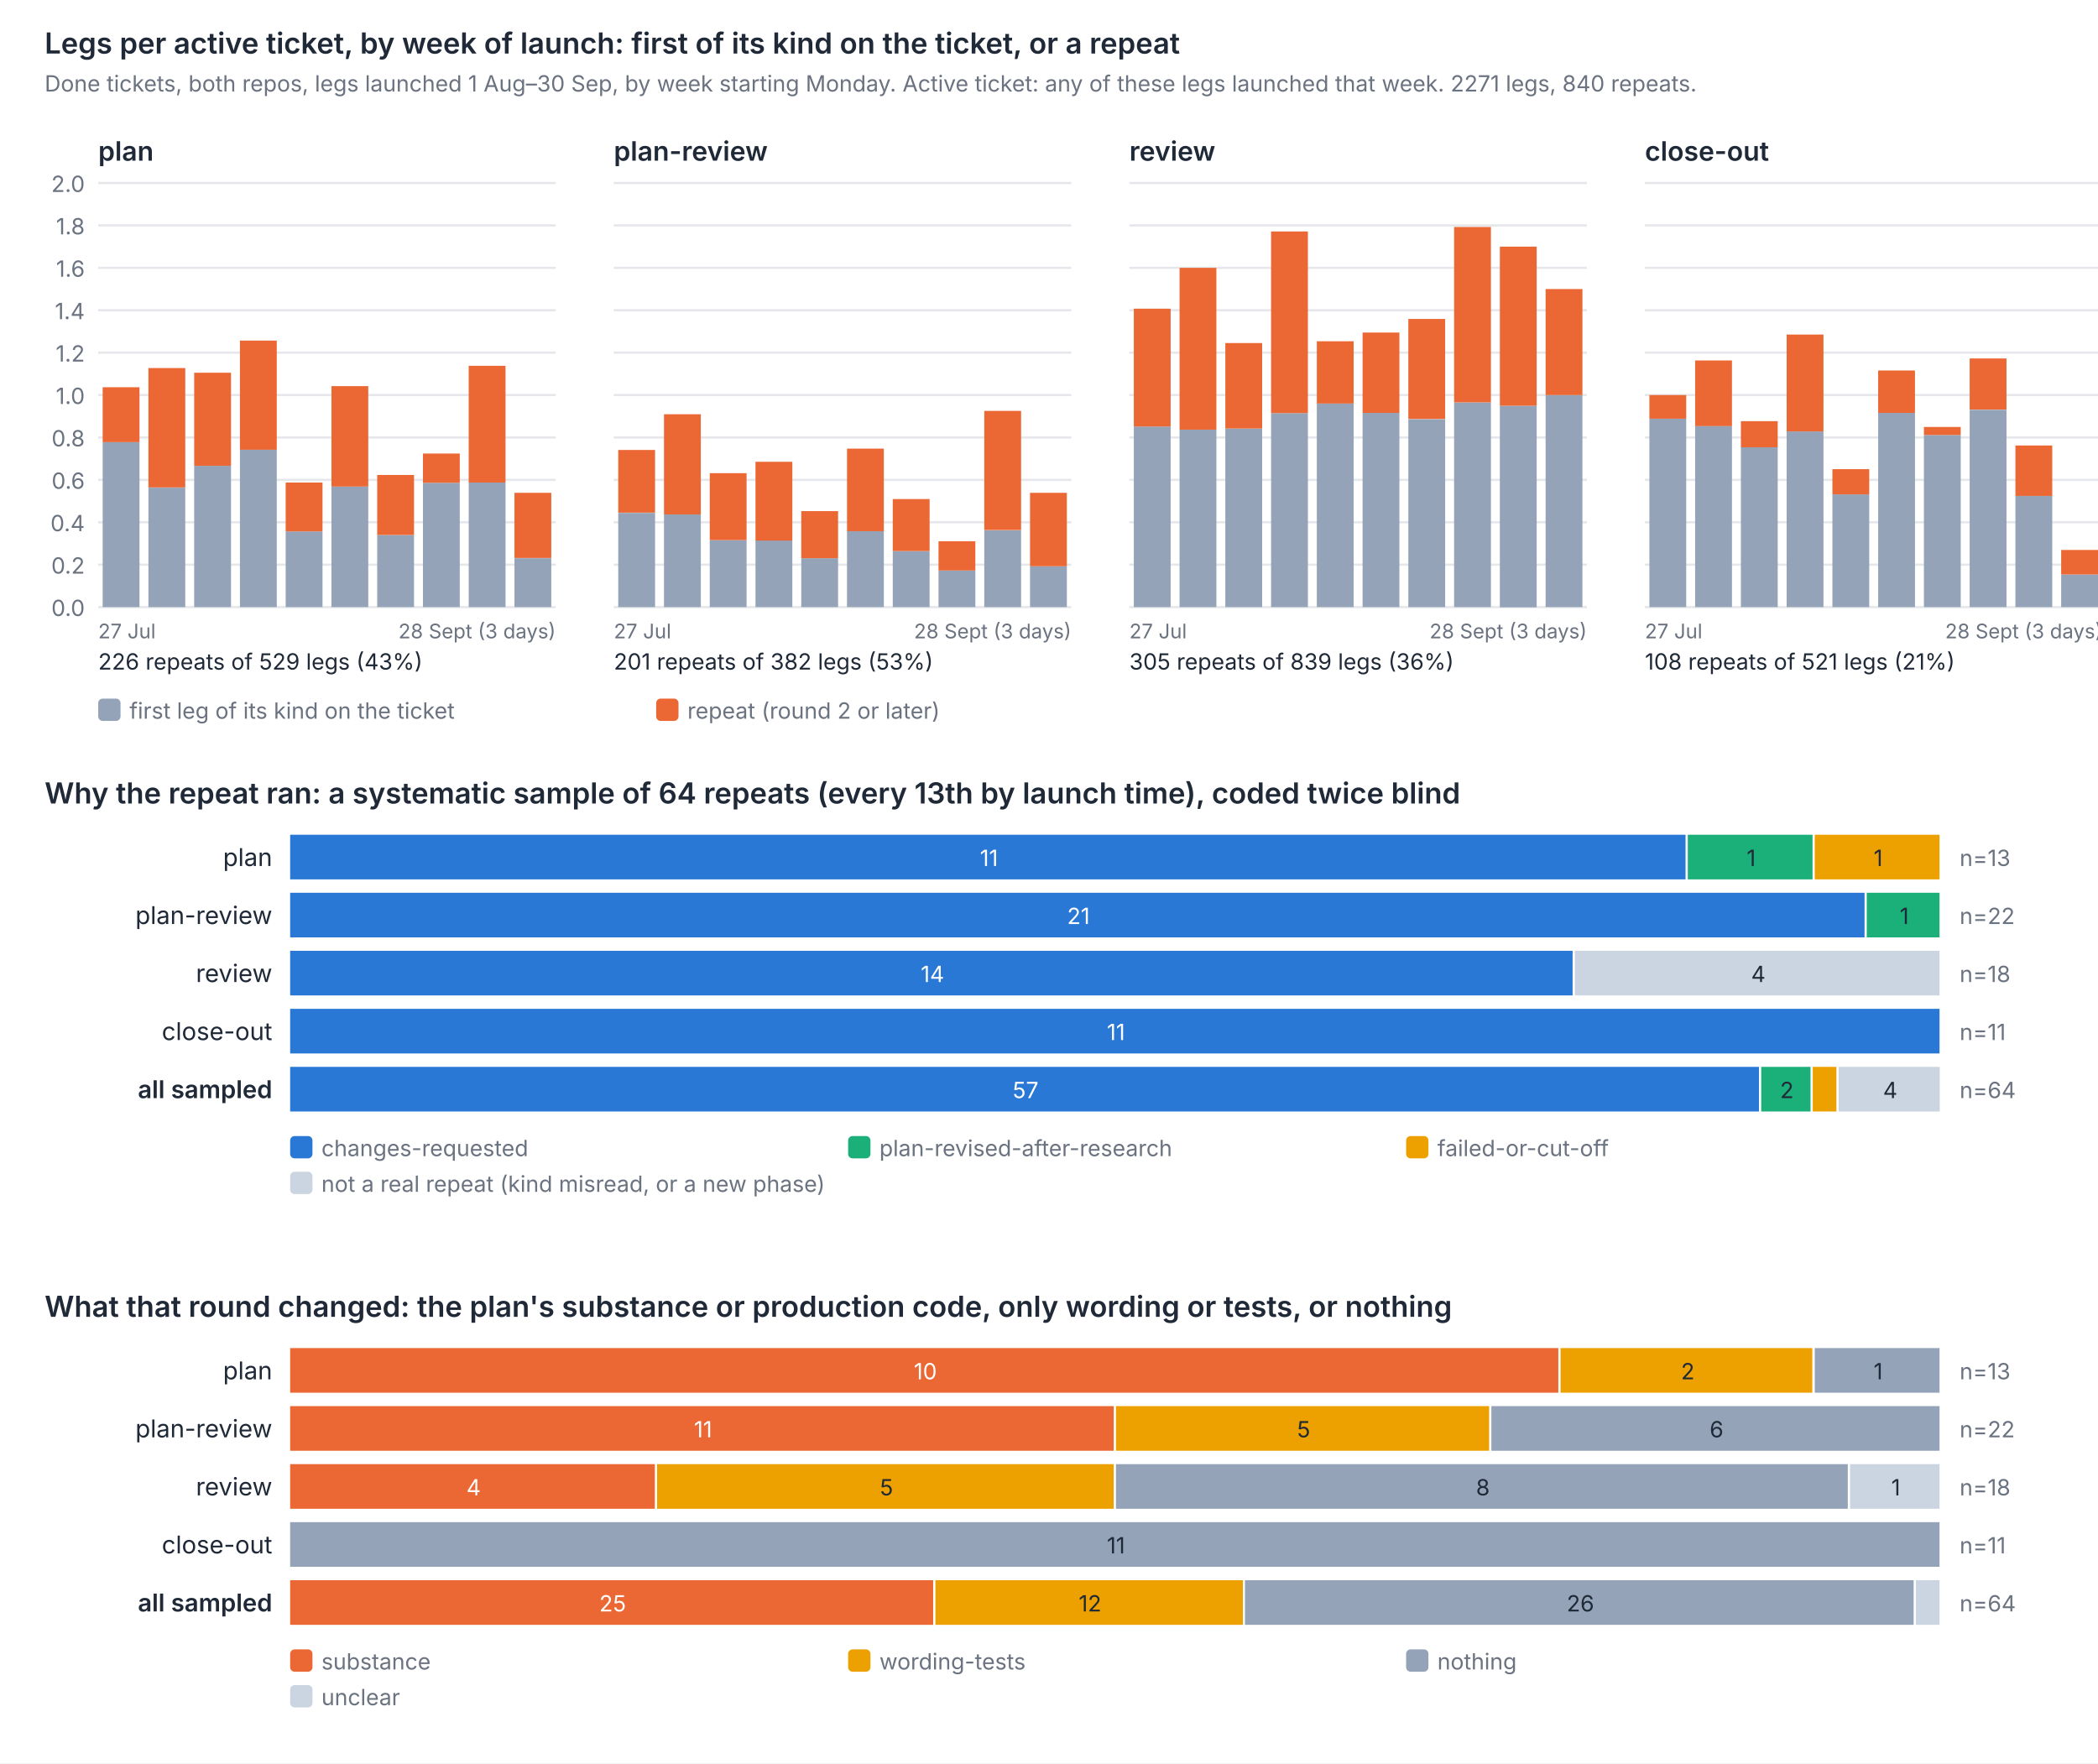
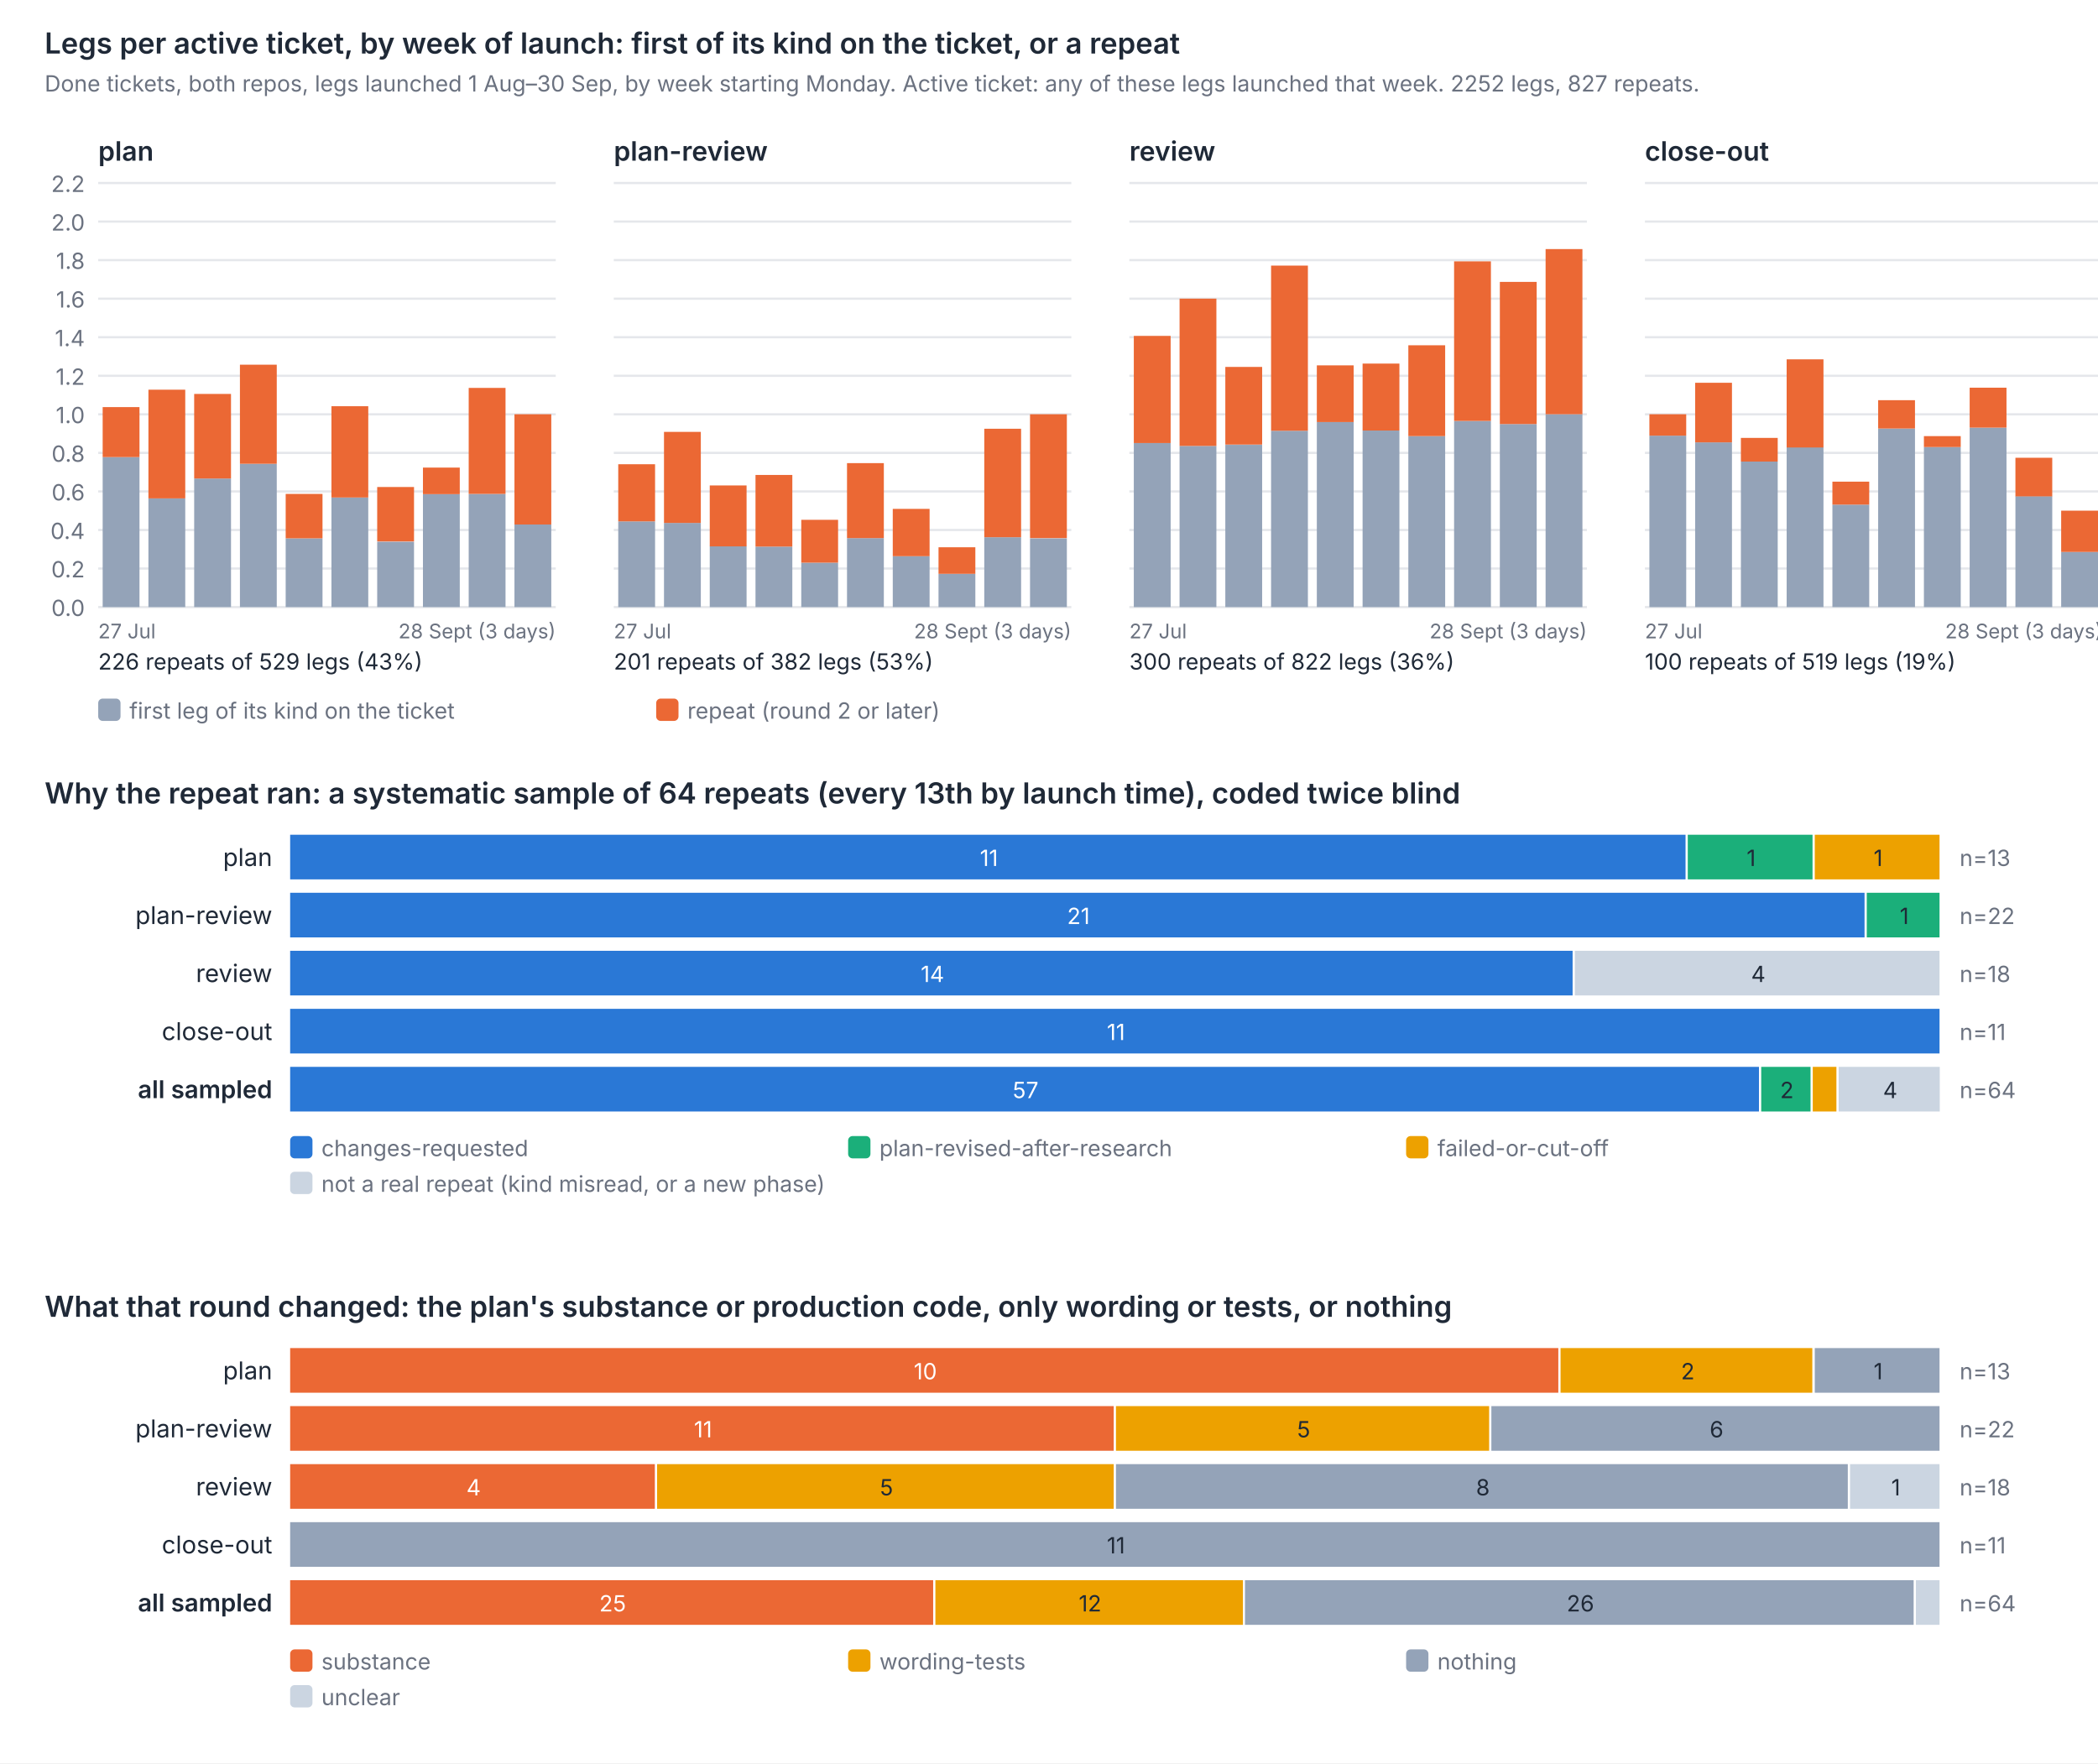
<svg xmlns="http://www.w3.org/2000/svg" viewBox="0 0 940 790" width="940" height="790" font-family="Inter, system-ui, sans-serif" role="img" aria-label="Planning, review and close-out legs per active Done ticket by week, first against repeat, and why the sampled repeats ran">
  <rect width="940" height="790" fill="#ffffff" />
  <text x="20.0" y="24.0" font-size="13" fill="#1f2937" text-anchor="start" font-weight="600">Legs per active ticket, by week of launch: first of its kind on the ticket, or a repeat</text>
-   <text x="20.0" y="41.0" font-size="10" fill="#6b7280" text-anchor="start">Done tickets, both repos, legs launched 1 Aug–30 Sep, by week starting Monday. Active ticket: any of these legs launched that week. 2271 legs, 840 repeats.</text>
+   <text x="20.0" y="41.0" font-size="10" fill="#6b7280" text-anchor="start">Done tickets, both repos, legs launched 1 Aug–30 Sep, by week starting Monday. Active ticket: any of these legs launched that week. 2252 legs, 827 repeats.</text>
  <text x="44.0" y="72.0" font-size="12" fill="#1f2937" text-anchor="start" font-weight="600">plan</text>
  <line x1="44" x2="249" y1="272" y2="272" stroke="#e5e7eb" />
  <text x="38.0" y="276.0" font-size="10" fill="#6b7280" text-anchor="end">0.0</text>
-   <line x1="44" x2="249" y1="253" y2="253" stroke="#e5e7eb" />
-   <text x="38.0" y="257.0" font-size="10" fill="#6b7280" text-anchor="end">0.2</text>
-   <line x1="44" x2="249" y1="234" y2="234" stroke="#e5e7eb" />
-   <text x="38.0" y="238.0" font-size="10" fill="#6b7280" text-anchor="end">0.4</text>
-   <line x1="44" x2="249" y1="215" y2="215" stroke="#e5e7eb" />
-   <text x="38.0" y="219.0" font-size="10" fill="#6b7280" text-anchor="end">0.6</text>
-   <line x1="44" x2="249" y1="196" y2="196" stroke="#e5e7eb" />
-   <text x="38.0" y="200.0" font-size="10" fill="#6b7280" text-anchor="end">0.8</text>
-   <line x1="44" x2="249" y1="177" y2="177" stroke="#e5e7eb" />
-   <text x="38.0" y="181.0" font-size="10" fill="#6b7280" text-anchor="end">1.0</text>
-   <line x1="44" x2="249" y1="158" y2="158" stroke="#e5e7eb" />
-   <text x="38.0" y="162.0" font-size="10" fill="#6b7280" text-anchor="end">1.2</text>
-   <line x1="44" x2="249" y1="139" y2="139" stroke="#e5e7eb" />
-   <text x="38.0" y="143.0" font-size="10" fill="#6b7280" text-anchor="end">1.4</text>
-   <line x1="44" x2="249" y1="120" y2="120" stroke="#e5e7eb" />
-   <text x="38.0" y="124.0" font-size="10" fill="#6b7280" text-anchor="end">1.6</text>
-   <line x1="44" x2="249" y1="101" y2="101" stroke="#e5e7eb" />
-   <text x="38.0" y="105.0" font-size="10" fill="#6b7280" text-anchor="end">1.8</text>
+   <line x1="44" x2="249" y1="254.727" y2="254.727" stroke="#e5e7eb" />
+   <text x="38.0" y="258.7" font-size="10" fill="#6b7280" text-anchor="end">0.2</text>
+   <line x1="44" x2="249" y1="237.455" y2="237.455" stroke="#e5e7eb" />
+   <text x="38.0" y="241.5" font-size="10" fill="#6b7280" text-anchor="end">0.4</text>
+   <line x1="44" x2="249" y1="220.182" y2="220.182" stroke="#e5e7eb" />
+   <text x="38.0" y="224.2" font-size="10" fill="#6b7280" text-anchor="end">0.6</text>
+   <line x1="44" x2="249" y1="202.909" y2="202.909" stroke="#e5e7eb" />
+   <text x="38.0" y="206.9" font-size="10" fill="#6b7280" text-anchor="end">0.8</text>
+   <line x1="44" x2="249" y1="185.636" y2="185.636" stroke="#e5e7eb" />
+   <text x="38.0" y="189.6" font-size="10" fill="#6b7280" text-anchor="end">1.0</text>
+   <line x1="44" x2="249" y1="168.364" y2="168.364" stroke="#e5e7eb" />
+   <text x="38.0" y="172.4" font-size="10" fill="#6b7280" text-anchor="end">1.2</text>
+   <line x1="44" x2="249" y1="151.091" y2="151.091" stroke="#e5e7eb" />
+   <text x="38.0" y="155.1" font-size="10" fill="#6b7280" text-anchor="end">1.4</text>
+   <line x1="44" x2="249" y1="133.818" y2="133.818" stroke="#e5e7eb" />
+   <text x="38.0" y="137.8" font-size="10" fill="#6b7280" text-anchor="end">1.6</text>
+   <line x1="44" x2="249" y1="116.545" y2="116.545" stroke="#e5e7eb" />
+   <text x="38.0" y="120.5" font-size="10" fill="#6b7280" text-anchor="end">1.8</text>
+   <line x1="44" x2="249" y1="99.273" y2="99.273" stroke="#e5e7eb" />
+   <text x="38.0" y="103.3" font-size="10" fill="#6b7280" text-anchor="end">2.0</text>
  <line x1="44" x2="249" y1="82" y2="82" stroke="#e5e7eb" />
-   <text x="38.0" y="86.0" font-size="10" fill="#6b7280" text-anchor="end">2.0</text>
-   <rect x="46.0" y="198.1" width="16.5" height="73.9" fill="#94a3b8" />
-   <rect x="46.0" y="173.5" width="16.5" height="24.6" fill="#eb6834" />
-   <rect x="66.5" y="218.5" width="16.5" height="53.5" fill="#94a3b8" />
-   <rect x="66.5" y="164.9" width="16.5" height="53.5" fill="#eb6834" />
-   <rect x="87.0" y="208.7" width="16.5" height="63.3" fill="#94a3b8" />
-   <rect x="87.0" y="167.0" width="16.5" height="41.7" fill="#eb6834" />
-   <rect x="107.5" y="201.4" width="16.5" height="70.6" fill="#94a3b8" />
-   <rect x="107.5" y="152.6" width="16.5" height="48.9" fill="#eb6834" />
-   <rect x="128.0" y="238.1" width="16.5" height="33.9" fill="#94a3b8" />
-   <rect x="128.0" y="216.2" width="16.5" height="21.9" fill="#eb6834" />
-   <rect x="148.5" y="218.0" width="16.5" height="54.0" fill="#94a3b8" />
-   <rect x="148.5" y="173.0" width="16.5" height="45.0" fill="#eb6834" />
-   <rect x="169.0" y="239.7" width="16.5" height="32.3" fill="#94a3b8" />
-   <rect x="169.0" y="212.8" width="16.5" height="26.9" fill="#eb6834" />
-   <rect x="189.5" y="216.3" width="16.5" height="55.7" fill="#94a3b8" />
-   <rect x="189.5" y="203.2" width="16.5" height="13.1" fill="#eb6834" />
-   <rect x="210.0" y="216.2" width="16.5" height="55.8" fill="#94a3b8" />
-   <rect x="210.0" y="163.9" width="16.5" height="52.3" fill="#eb6834" />
-   <rect x="230.5" y="250.1" width="16.5" height="21.9" fill="#94a3b8" />
-   <rect x="230.5" y="220.8" width="16.5" height="29.2" fill="#eb6834" />
+   <text x="38.0" y="86.0" font-size="10" fill="#6b7280" text-anchor="end">2.2</text>
+   <rect x="46.0" y="204.8" width="16.5" height="67.2" fill="#94a3b8" />
+   <rect x="46.0" y="182.4" width="16.5" height="22.4" fill="#eb6834" />
+   <rect x="66.5" y="223.3" width="16.5" height="48.7" fill="#94a3b8" />
+   <rect x="66.5" y="174.6" width="16.5" height="48.7" fill="#eb6834" />
+   <rect x="87.0" y="214.4" width="16.5" height="57.6" fill="#94a3b8" />
+   <rect x="87.0" y="176.5" width="16.5" height="37.9" fill="#eb6834" />
+   <rect x="107.5" y="207.8" width="16.5" height="64.2" fill="#94a3b8" />
+   <rect x="107.5" y="163.4" width="16.5" height="44.4" fill="#eb6834" />
+   <rect x="128.0" y="241.2" width="16.5" height="30.8" fill="#94a3b8" />
+   <rect x="128.0" y="221.3" width="16.5" height="19.9" fill="#eb6834" />
+   <rect x="148.5" y="222.9" width="16.5" height="49.1" fill="#94a3b8" />
+   <rect x="148.5" y="182.0" width="16.5" height="40.9" fill="#eb6834" />
+   <rect x="169.0" y="242.7" width="16.5" height="29.3" fill="#94a3b8" />
+   <rect x="169.0" y="218.2" width="16.5" height="24.4" fill="#eb6834" />
+   <rect x="189.5" y="221.4" width="16.5" height="50.6" fill="#94a3b8" />
+   <rect x="189.5" y="209.5" width="16.5" height="11.9" fill="#eb6834" />
+   <rect x="210.0" y="221.3" width="16.5" height="50.7" fill="#94a3b8" />
+   <rect x="210.0" y="173.8" width="16.5" height="47.5" fill="#eb6834" />
+   <rect x="230.5" y="235.0" width="16.5" height="37.0" fill="#94a3b8" />
+   <rect x="230.5" y="185.6" width="16.5" height="49.4" fill="#eb6834" />
  <text x="44.0" y="286.0" font-size="9" fill="#6b7280" text-anchor="start">27 Jul</text>
  <text x="249.0" y="286.0" font-size="9" fill="#6b7280" text-anchor="end">28 Sept (3 days)</text>
  <text x="44.0" y="300.0" font-size="10" fill="#1f2937" text-anchor="start">226 repeats of 529 legs (43%)</text>
  <text x="275.0" y="72.0" font-size="12" fill="#1f2937" text-anchor="start" font-weight="600">plan-review</text>
  <line x1="275" x2="480" y1="272" y2="272" stroke="#e5e7eb" />
-   <line x1="275" x2="480" y1="253" y2="253" stroke="#e5e7eb" />
-   <line x1="275" x2="480" y1="234" y2="234" stroke="#e5e7eb" />
-   <line x1="275" x2="480" y1="215" y2="215" stroke="#e5e7eb" />
-   <line x1="275" x2="480" y1="196" y2="196" stroke="#e5e7eb" />
-   <line x1="275" x2="480" y1="177" y2="177" stroke="#e5e7eb" />
-   <line x1="275" x2="480" y1="158" y2="158" stroke="#e5e7eb" />
-   <line x1="275" x2="480" y1="139" y2="139" stroke="#e5e7eb" />
-   <line x1="275" x2="480" y1="120" y2="120" stroke="#e5e7eb" />
-   <line x1="275" x2="480" y1="101" y2="101" stroke="#e5e7eb" />
+   <line x1="275" x2="480" y1="254.727" y2="254.727" stroke="#e5e7eb" />
+   <line x1="275" x2="480" y1="237.455" y2="237.455" stroke="#e5e7eb" />
+   <line x1="275" x2="480" y1="220.182" y2="220.182" stroke="#e5e7eb" />
+   <line x1="275" x2="480" y1="202.909" y2="202.909" stroke="#e5e7eb" />
+   <line x1="275" x2="480" y1="185.636" y2="185.636" stroke="#e5e7eb" />
+   <line x1="275" x2="480" y1="168.364" y2="168.364" stroke="#e5e7eb" />
+   <line x1="275" x2="480" y1="151.091" y2="151.091" stroke="#e5e7eb" />
+   <line x1="275" x2="480" y1="133.818" y2="133.818" stroke="#e5e7eb" />
+   <line x1="275" x2="480" y1="116.545" y2="116.545" stroke="#e5e7eb" />
+   <line x1="275" x2="480" y1="99.273" y2="99.273" stroke="#e5e7eb" />
  <line x1="275" x2="480" y1="82" y2="82" stroke="#e5e7eb" />
-   <rect x="277.0" y="229.8" width="16.5" height="42.2" fill="#94a3b8" />
-   <rect x="277.0" y="201.6" width="16.5" height="28.1" fill="#eb6834" />
-   <rect x="297.5" y="230.5" width="16.5" height="41.5" fill="#94a3b8" />
-   <rect x="297.5" y="185.6" width="16.5" height="44.9" fill="#eb6834" />
-   <rect x="318.0" y="242.0" width="16.5" height="30.0" fill="#94a3b8" />
-   <rect x="318.0" y="212.0" width="16.5" height="30.0" fill="#eb6834" />
-   <rect x="338.5" y="242.1" width="16.5" height="29.9" fill="#94a3b8" />
-   <rect x="338.5" y="206.9" width="16.5" height="35.3" fill="#eb6834" />
-   <rect x="359.0" y="250.1" width="16.5" height="21.9" fill="#94a3b8" />
-   <rect x="359.0" y="229.0" width="16.5" height="21.1" fill="#eb6834" />
-   <rect x="379.5" y="238.0" width="16.5" height="34.0" fill="#94a3b8" />
-   <rect x="379.5" y="201.0" width="16.5" height="37.0" fill="#eb6834" />
-   <rect x="400.0" y="246.9" width="16.5" height="25.1" fill="#94a3b8" />
-   <rect x="400.0" y="223.6" width="16.5" height="23.3" fill="#eb6834" />
-   <rect x="420.5" y="255.6" width="16.5" height="16.4" fill="#94a3b8" />
-   <rect x="420.5" y="242.5" width="16.5" height="13.1" fill="#eb6834" />
-   <rect x="441.0" y="237.6" width="16.5" height="34.4" fill="#94a3b8" />
-   <rect x="441.0" y="184.1" width="16.5" height="53.4" fill="#eb6834" />
-   <rect x="461.5" y="253.7" width="16.5" height="18.3" fill="#94a3b8" />
-   <rect x="461.5" y="220.8" width="16.5" height="32.9" fill="#eb6834" />
+   <rect x="277.0" y="233.6" width="16.5" height="38.4" fill="#94a3b8" />
+   <rect x="277.0" y="208.0" width="16.5" height="25.6" fill="#eb6834" />
+   <rect x="297.5" y="234.3" width="16.5" height="37.7" fill="#94a3b8" />
+   <rect x="297.5" y="193.5" width="16.5" height="40.8" fill="#eb6834" />
+   <rect x="318.0" y="244.7" width="16.5" height="27.3" fill="#94a3b8" />
+   <rect x="318.0" y="217.5" width="16.5" height="27.3" fill="#eb6834" />
+   <rect x="338.5" y="244.9" width="16.5" height="27.1" fill="#94a3b8" />
+   <rect x="338.5" y="212.8" width="16.5" height="32.1" fill="#eb6834" />
+   <rect x="359.0" y="252.1" width="16.5" height="19.9" fill="#94a3b8" />
+   <rect x="359.0" y="232.9" width="16.5" height="19.2" fill="#eb6834" />
+   <rect x="379.5" y="241.1" width="16.5" height="30.9" fill="#94a3b8" />
+   <rect x="379.5" y="207.5" width="16.5" height="33.6" fill="#eb6834" />
+   <rect x="400.0" y="249.2" width="16.5" height="22.8" fill="#94a3b8" />
+   <rect x="400.0" y="228.0" width="16.5" height="21.2" fill="#eb6834" />
+   <rect x="420.5" y="257.1" width="16.5" height="14.9" fill="#94a3b8" />
+   <rect x="420.5" y="245.2" width="16.5" height="11.9" fill="#eb6834" />
+   <rect x="441.0" y="240.7" width="16.5" height="31.3" fill="#94a3b8" />
+   <rect x="441.0" y="192.1" width="16.5" height="48.6" fill="#eb6834" />
+   <rect x="461.5" y="241.2" width="16.5" height="30.8" fill="#94a3b8" />
+   <rect x="461.5" y="185.6" width="16.5" height="55.5" fill="#eb6834" />
  <text x="275.0" y="286.0" font-size="9" fill="#6b7280" text-anchor="start">27 Jul</text>
  <text x="480.0" y="286.0" font-size="9" fill="#6b7280" text-anchor="end">28 Sept (3 days)</text>
  <text x="275.0" y="300.0" font-size="10" fill="#1f2937" text-anchor="start">201 repeats of 382 legs (53%)</text>
  <text x="506.0" y="72.0" font-size="12" fill="#1f2937" text-anchor="start" font-weight="600">review</text>
  <line x1="506" x2="711" y1="272" y2="272" stroke="#e5e7eb" />
-   <line x1="506" x2="711" y1="253" y2="253" stroke="#e5e7eb" />
-   <line x1="506" x2="711" y1="234" y2="234" stroke="#e5e7eb" />
-   <line x1="506" x2="711" y1="215" y2="215" stroke="#e5e7eb" />
-   <line x1="506" x2="711" y1="196" y2="196" stroke="#e5e7eb" />
-   <line x1="506" x2="711" y1="177" y2="177" stroke="#e5e7eb" />
-   <line x1="506" x2="711" y1="158" y2="158" stroke="#e5e7eb" />
-   <line x1="506" x2="711" y1="139" y2="139" stroke="#e5e7eb" />
-   <line x1="506" x2="711" y1="120" y2="120" stroke="#e5e7eb" />
-   <line x1="506" x2="711" y1="101" y2="101" stroke="#e5e7eb" />
+   <line x1="506" x2="711" y1="254.727" y2="254.727" stroke="#e5e7eb" />
+   <line x1="506" x2="711" y1="237.455" y2="237.455" stroke="#e5e7eb" />
+   <line x1="506" x2="711" y1="220.182" y2="220.182" stroke="#e5e7eb" />
+   <line x1="506" x2="711" y1="202.909" y2="202.909" stroke="#e5e7eb" />
+   <line x1="506" x2="711" y1="185.636" y2="185.636" stroke="#e5e7eb" />
+   <line x1="506" x2="711" y1="168.364" y2="168.364" stroke="#e5e7eb" />
+   <line x1="506" x2="711" y1="151.091" y2="151.091" stroke="#e5e7eb" />
+   <line x1="506" x2="711" y1="133.818" y2="133.818" stroke="#e5e7eb" />
+   <line x1="506" x2="711" y1="116.545" y2="116.545" stroke="#e5e7eb" />
+   <line x1="506" x2="711" y1="99.273" y2="99.273" stroke="#e5e7eb" />
  <line x1="506" x2="711" y1="82" y2="82" stroke="#e5e7eb" />
-   <rect x="508.0" y="191.1" width="16.5" height="80.9" fill="#94a3b8" />
-   <rect x="508.0" y="138.3" width="16.5" height="52.8" fill="#eb6834" />
-   <rect x="528.5" y="192.5" width="16.5" height="79.5" fill="#94a3b8" />
-   <rect x="528.5" y="120.0" width="16.5" height="72.5" fill="#eb6834" />
-   <rect x="549.0" y="192.0" width="16.5" height="80.0" fill="#94a3b8" />
-   <rect x="549.0" y="153.7" width="16.5" height="38.3" fill="#eb6834" />
-   <rect x="569.5" y="185.1" width="16.5" height="86.9" fill="#94a3b8" />
-   <rect x="569.5" y="103.7" width="16.5" height="81.4" fill="#eb6834" />
-   <rect x="590.0" y="180.8" width="16.5" height="91.2" fill="#94a3b8" />
-   <rect x="590.0" y="152.9" width="16.5" height="27.9" fill="#eb6834" />
-   <rect x="610.5" y="185.0" width="16.5" height="87.0" fill="#94a3b8" />
-   <rect x="610.5" y="149.0" width="16.5" height="36.0" fill="#eb6834" />
-   <rect x="631.0" y="187.8" width="16.5" height="84.2" fill="#94a3b8" />
-   <rect x="631.0" y="142.9" width="16.5" height="44.8" fill="#eb6834" />
-   <rect x="651.5" y="180.3" width="16.5" height="91.7" fill="#94a3b8" />
-   <rect x="651.5" y="101.7" width="16.5" height="78.6" fill="#eb6834" />
-   <rect x="672.0" y="181.8" width="16.5" height="90.3" fill="#94a3b8" />
-   <rect x="672.0" y="110.5" width="16.5" height="71.3" fill="#eb6834" />
-   <rect x="692.5" y="177.0" width="16.5" height="95.0" fill="#94a3b8" />
-   <rect x="692.5" y="129.5" width="16.5" height="47.5" fill="#eb6834" />
+   <rect x="508.0" y="198.4" width="16.5" height="73.6" fill="#94a3b8" />
+   <rect x="508.0" y="150.5" width="16.5" height="48.0" fill="#eb6834" />
+   <rect x="528.5" y="199.8" width="16.5" height="72.2" fill="#94a3b8" />
+   <rect x="528.5" y="133.8" width="16.5" height="66.0" fill="#eb6834" />
+   <rect x="549.0" y="199.3" width="16.5" height="72.7" fill="#94a3b8" />
+   <rect x="549.0" y="164.4" width="16.5" height="34.8" fill="#eb6834" />
+   <rect x="569.5" y="193.0" width="16.5" height="79.0" fill="#94a3b8" />
+   <rect x="569.5" y="119.0" width="16.5" height="74.0" fill="#eb6834" />
+   <rect x="590.0" y="189.1" width="16.5" height="82.9" fill="#94a3b8" />
+   <rect x="590.0" y="163.7" width="16.5" height="25.4" fill="#eb6834" />
+   <rect x="610.5" y="192.9" width="16.5" height="79.1" fill="#94a3b8" />
+   <rect x="610.5" y="162.9" width="16.5" height="30.0" fill="#eb6834" />
+   <rect x="631.0" y="195.4" width="16.5" height="76.6" fill="#94a3b8" />
+   <rect x="631.0" y="154.7" width="16.5" height="40.7" fill="#eb6834" />
+   <rect x="651.5" y="188.6" width="16.5" height="83.4" fill="#94a3b8" />
+   <rect x="651.5" y="117.1" width="16.5" height="71.5" fill="#eb6834" />
+   <rect x="672.0" y="190.0" width="16.5" height="82.0" fill="#94a3b8" />
+   <rect x="672.0" y="126.3" width="16.5" height="63.7" fill="#eb6834" />
+   <rect x="692.5" y="185.6" width="16.5" height="86.4" fill="#94a3b8" />
+   <rect x="692.5" y="111.6" width="16.5" height="74.0" fill="#eb6834" />
  <text x="506.0" y="286.0" font-size="9" fill="#6b7280" text-anchor="start">27 Jul</text>
  <text x="711.0" y="286.0" font-size="9" fill="#6b7280" text-anchor="end">28 Sept (3 days)</text>
-   <text x="506.0" y="300.0" font-size="10" fill="#1f2937" text-anchor="start">305 repeats of 839 legs (36%)</text>
+   <text x="506.0" y="300.0" font-size="10" fill="#1f2937" text-anchor="start">300 repeats of 822 legs (36%)</text>
  <text x="737.0" y="72.0" font-size="12" fill="#1f2937" text-anchor="start" font-weight="600">close-out</text>
  <line x1="737" x2="942" y1="272" y2="272" stroke="#e5e7eb" />
-   <line x1="737" x2="942" y1="253" y2="253" stroke="#e5e7eb" />
-   <line x1="737" x2="942" y1="234" y2="234" stroke="#e5e7eb" />
-   <line x1="737" x2="942" y1="215" y2="215" stroke="#e5e7eb" />
-   <line x1="737" x2="942" y1="196" y2="196" stroke="#e5e7eb" />
-   <line x1="737" x2="942" y1="177" y2="177" stroke="#e5e7eb" />
-   <line x1="737" x2="942" y1="158" y2="158" stroke="#e5e7eb" />
-   <line x1="737" x2="942" y1="139" y2="139" stroke="#e5e7eb" />
-   <line x1="737" x2="942" y1="120" y2="120" stroke="#e5e7eb" />
-   <line x1="737" x2="942" y1="101" y2="101" stroke="#e5e7eb" />
+   <line x1="737" x2="942" y1="254.727" y2="254.727" stroke="#e5e7eb" />
+   <line x1="737" x2="942" y1="237.455" y2="237.455" stroke="#e5e7eb" />
+   <line x1="737" x2="942" y1="220.182" y2="220.182" stroke="#e5e7eb" />
+   <line x1="737" x2="942" y1="202.909" y2="202.909" stroke="#e5e7eb" />
+   <line x1="737" x2="942" y1="185.636" y2="185.636" stroke="#e5e7eb" />
+   <line x1="737" x2="942" y1="168.364" y2="168.364" stroke="#e5e7eb" />
+   <line x1="737" x2="942" y1="151.091" y2="151.091" stroke="#e5e7eb" />
+   <line x1="737" x2="942" y1="133.818" y2="133.818" stroke="#e5e7eb" />
+   <line x1="737" x2="942" y1="116.545" y2="116.545" stroke="#e5e7eb" />
+   <line x1="737" x2="942" y1="99.273" y2="99.273" stroke="#e5e7eb" />
  <line x1="737" x2="942" y1="82" y2="82" stroke="#e5e7eb" />
-   <rect x="739.0" y="187.6" width="16.5" height="84.4" fill="#94a3b8" />
-   <rect x="739.0" y="177.0" width="16.5" height="10.6" fill="#eb6834" />
-   <rect x="759.5" y="190.8" width="16.5" height="81.2" fill="#94a3b8" />
-   <rect x="759.5" y="161.5" width="16.5" height="29.4" fill="#eb6834" />
-   <rect x="780.0" y="200.3" width="16.5" height="71.7" fill="#94a3b8" />
-   <rect x="780.0" y="188.7" width="16.5" height="11.7" fill="#eb6834" />
-   <rect x="800.5" y="193.3" width="16.5" height="78.7" fill="#94a3b8" />
-   <rect x="800.5" y="149.9" width="16.5" height="43.4" fill="#eb6834" />
-   <rect x="821.0" y="221.5" width="16.5" height="50.5" fill="#94a3b8" />
-   <rect x="821.0" y="210.2" width="16.5" height="11.3" fill="#eb6834" />
-   <rect x="841.5" y="185.0" width="16.5" height="87.0" fill="#94a3b8" />
-   <rect x="841.5" y="166.0" width="16.5" height="19.0" fill="#eb6834" />
-   <rect x="862.0" y="194.9" width="16.5" height="77.1" fill="#94a3b8" />
-   <rect x="862.0" y="191.3" width="16.5" height="3.6" fill="#eb6834" />
-   <rect x="882.5" y="183.6" width="16.5" height="88.4" fill="#94a3b8" />
-   <rect x="882.5" y="160.6" width="16.5" height="22.9" fill="#eb6834" />
-   <rect x="903.0" y="222.1" width="16.5" height="49.9" fill="#94a3b8" />
-   <rect x="903.0" y="199.6" width="16.5" height="22.6" fill="#eb6834" />
-   <rect x="923.5" y="257.4" width="16.5" height="14.6" fill="#94a3b8" />
-   <rect x="923.5" y="246.4" width="16.5" height="11.0" fill="#eb6834" />
+   <rect x="739.0" y="195.2" width="16.5" height="76.8" fill="#94a3b8" />
+   <rect x="739.0" y="185.6" width="16.5" height="9.6" fill="#eb6834" />
+   <rect x="759.5" y="198.2" width="16.5" height="73.8" fill="#94a3b8" />
+   <rect x="759.5" y="171.5" width="16.5" height="26.7" fill="#eb6834" />
+   <rect x="780.0" y="206.8" width="16.5" height="65.2" fill="#94a3b8" />
+   <rect x="780.0" y="196.2" width="16.5" height="10.6" fill="#eb6834" />
+   <rect x="800.5" y="200.4" width="16.5" height="71.6" fill="#94a3b8" />
+   <rect x="800.5" y="161.0" width="16.5" height="39.5" fill="#eb6834" />
+   <rect x="821.0" y="226.1" width="16.5" height="45.9" fill="#94a3b8" />
+   <rect x="821.0" y="215.8" width="16.5" height="10.3" fill="#eb6834" />
+   <rect x="841.5" y="192.0" width="16.5" height="80.0" fill="#94a3b8" />
+   <rect x="841.5" y="179.3" width="16.5" height="12.7" fill="#eb6834" />
+   <rect x="862.0" y="200.3" width="16.5" height="71.7" fill="#94a3b8" />
+   <rect x="862.0" y="195.4" width="16.5" height="4.9" fill="#eb6834" />
+   <rect x="882.5" y="191.6" width="16.5" height="80.4" fill="#94a3b8" />
+   <rect x="882.5" y="173.7" width="16.5" height="17.9" fill="#eb6834" />
+   <rect x="903.0" y="222.3" width="16.5" height="49.7" fill="#94a3b8" />
+   <rect x="903.0" y="205.1" width="16.5" height="17.3" fill="#eb6834" />
+   <rect x="923.5" y="247.3" width="16.5" height="24.7" fill="#94a3b8" />
+   <rect x="923.5" y="228.8" width="16.5" height="18.5" fill="#eb6834" />
  <text x="737.0" y="286.0" font-size="9" fill="#6b7280" text-anchor="start">27 Jul</text>
  <text x="942.0" y="286.0" font-size="9" fill="#6b7280" text-anchor="end">28 Sept (3 days)</text>
-   <text x="737.0" y="300.0" font-size="10" fill="#1f2937" text-anchor="start">108 repeats of 521 legs (21%)</text>
+   <text x="737.0" y="300.0" font-size="10" fill="#1f2937" text-anchor="start">100 repeats of 519 legs (19%)</text>
  <rect x="44" y="313" width="10" height="10" rx="2" fill="#94a3b8" />
  <text x="58.0" y="322.0" font-size="10" fill="#6b7280" text-anchor="start">first leg of its kind on the ticket</text>
  <rect x="294" y="313" width="10" height="10" rx="2" fill="#eb6834" />
  <text x="308.0" y="322.0" font-size="10" fill="#6b7280" text-anchor="start">repeat (round 2 or later)</text>
  <text x="20.0" y="360.0" font-size="13" fill="#1f2937" text-anchor="start" font-weight="600">Why the repeat ran: a systematic sample of 64 repeats (every 13th by launch time), coded twice blind</text>
  <text x="122.0" y="388.0" font-size="11" fill="#1f2937" text-anchor="end">plan</text>
  <rect x="130.0" y="374.0" width="625.2" height="20.0" fill="#2a78d6" />
  <text x="443.1" y="388.0" font-size="10" fill="#ffffff" text-anchor="middle">11</text>
  <rect x="756.2" y="374.0" width="55.9" height="20.0" fill="#1baf7a" />
  <text x="784.6" y="388.0" font-size="10" fill="#1f2937" text-anchor="middle">1</text>
  <rect x="813.1" y="374.0" width="55.9" height="20.0" fill="#eda100" />
  <text x="841.5" y="388.0" font-size="10" fill="#1f2937" text-anchor="middle">1</text>
  <text x="878.0" y="388.0" font-size="10" fill="#6b7280" text-anchor="start">n=13</text>
  <text x="122.0" y="414.0" font-size="11" fill="#1f2937" text-anchor="end">plan-review</text>
  <rect x="130.0" y="400.0" width="705.4" height="20.0" fill="#2a78d6" />
  <text x="483.2" y="414.0" font-size="10" fill="#ffffff" text-anchor="middle">21</text>
  <rect x="836.4" y="400.0" width="32.6" height="20.0" fill="#1baf7a" />
  <text x="853.2" y="414.0" font-size="10" fill="#1f2937" text-anchor="middle">1</text>
  <text x="878.0" y="414.0" font-size="10" fill="#6b7280" text-anchor="start">n=22</text>
  <text x="122.0" y="440.0" font-size="11" fill="#1f2937" text-anchor="end">review</text>
  <rect x="130.0" y="426.0" width="574.6" height="20.0" fill="#2a78d6" />
  <text x="417.8" y="440.0" font-size="10" fill="#ffffff" text-anchor="middle">14</text>
  <rect x="705.6" y="426.0" width="163.4" height="20.0" fill="#cbd5e1" />
  <text x="787.8" y="440.0" font-size="10" fill="#1f2937" text-anchor="middle">4</text>
  <text x="878.0" y="440.0" font-size="10" fill="#6b7280" text-anchor="start">n=18</text>
  <text x="122.0" y="466.0" font-size="11" fill="#1f2937" text-anchor="end">close-out</text>
  <rect x="130.0" y="452.0" width="739.0" height="20.0" fill="#2a78d6" />
  <text x="500.0" y="466.0" font-size="10" fill="#ffffff" text-anchor="middle">11</text>
  <text x="878.0" y="466.0" font-size="10" fill="#6b7280" text-anchor="start">n=11</text>
  <text x="122.0" y="492.0" font-size="11" fill="#1f2937" text-anchor="end" font-weight="600">all sampled</text>
  <rect x="130.0" y="478.0" width="658.1" height="20.0" fill="#2a78d6" />
  <text x="459.5" y="492.0" font-size="10" fill="#ffffff" text-anchor="middle">57</text>
  <rect x="789.1" y="478.0" width="22.1" height="20.0" fill="#1baf7a" />
  <text x="800.6" y="492.0" font-size="10" fill="#1f2937" text-anchor="middle">2</text>
  <rect x="812.2" y="478.0" width="10.6" height="20.0" fill="#eda100" />
  <rect x="823.8" y="478.0" width="45.3" height="20.0" fill="#cbd5e1" />
  <text x="846.9" y="492.0" font-size="10" fill="#1f2937" text-anchor="middle">4</text>
  <text x="878.0" y="492.0" font-size="10" fill="#6b7280" text-anchor="start">n=64</text>
  <rect x="130" y="509" width="10" height="10" rx="2" fill="#2a78d6" />
  <text x="144.0" y="518.0" font-size="10" fill="#6b7280" text-anchor="start">changes-requested</text>
  <rect x="380" y="509" width="10" height="10" rx="2" fill="#1baf7a" />
  <text x="394.0" y="518.0" font-size="10" fill="#6b7280" text-anchor="start">plan-revised-after-research</text>
  <rect x="630" y="509" width="10" height="10" rx="2" fill="#eda100" />
  <text x="644.0" y="518.0" font-size="10" fill="#6b7280" text-anchor="start">failed-or-cut-off</text>
  <rect x="130" y="525" width="10" height="10" rx="2" fill="#cbd5e1" />
  <text x="144.0" y="534.0" font-size="10" fill="#6b7280" text-anchor="start">not a real repeat (kind misread, or a new phase)</text>
  <text x="20.0" y="590.0" font-size="13" fill="#1f2937" text-anchor="start" font-weight="600">What that round changed: the plan's substance or production code, only wording or tests, or nothing</text>
  <text x="122.0" y="618.0" font-size="11" fill="#1f2937" text-anchor="end">plan</text>
  <rect x="130.0" y="604.0" width="568.2" height="20.0" fill="#eb6834" />
  <text x="414.6" y="618.0" font-size="10" fill="#ffffff" text-anchor="middle">10</text>
  <rect x="699.2" y="604.0" width="112.8" height="20.0" fill="#eda100" />
  <text x="756.2" y="618.0" font-size="10" fill="#1f2937" text-anchor="middle">2</text>
  <rect x="813.1" y="604.0" width="55.9" height="20.0" fill="#94a3b8" />
  <text x="841.5" y="618.0" font-size="10" fill="#1f2937" text-anchor="middle">1</text>
  <text x="878.0" y="618.0" font-size="10" fill="#6b7280" text-anchor="start">n=13</text>
  <text x="122.0" y="644.0" font-size="11" fill="#1f2937" text-anchor="end">plan-review</text>
  <rect x="130.0" y="630.0" width="369.0" height="20.0" fill="#eb6834" />
  <text x="315.0" y="644.0" font-size="10" fill="#ffffff" text-anchor="middle">11</text>
  <rect x="500.0" y="630.0" width="167.2" height="20.0" fill="#eda100" />
  <text x="584.1" y="644.0" font-size="10" fill="#1f2937" text-anchor="middle">5</text>
  <rect x="668.2" y="630.0" width="200.8" height="20.0" fill="#94a3b8" />
  <text x="769.1" y="644.0" font-size="10" fill="#1f2937" text-anchor="middle">6</text>
  <text x="878.0" y="644.0" font-size="10" fill="#6b7280" text-anchor="start">n=22</text>
  <text x="122.0" y="670.0" font-size="11" fill="#1f2937" text-anchor="end">review</text>
  <rect x="130.0" y="656.0" width="163.4" height="20.0" fill="#eb6834" />
  <text x="212.2" y="670.0" font-size="10" fill="#ffffff" text-anchor="middle">4</text>
  <rect x="294.4" y="656.0" width="204.6" height="20.0" fill="#eda100" />
  <text x="397.2" y="670.0" font-size="10" fill="#1f2937" text-anchor="middle">5</text>
  <rect x="500.0" y="656.0" width="327.9" height="20.0" fill="#94a3b8" />
  <text x="664.4" y="670.0" font-size="10" fill="#1f2937" text-anchor="middle">8</text>
  <rect x="828.9" y="656.0" width="40.1" height="20.0" fill="#cbd5e1" />
  <text x="849.4" y="670.0" font-size="10" fill="#1f2937" text-anchor="middle">1</text>
  <text x="878.0" y="670.0" font-size="10" fill="#6b7280" text-anchor="start">n=18</text>
  <text x="122.0" y="696.0" font-size="11" fill="#1f2937" text-anchor="end">close-out</text>
  <rect x="130.0" y="682.0" width="739.0" height="20.0" fill="#94a3b8" />
  <text x="500.0" y="696.0" font-size="10" fill="#1f2937" text-anchor="middle">11</text>
  <text x="878.0" y="696.0" font-size="10" fill="#6b7280" text-anchor="start">n=11</text>
  <text x="122.0" y="722.0" font-size="11" fill="#1f2937" text-anchor="end" font-weight="600">all sampled</text>
  <rect x="130.0" y="708.0" width="288.1" height="20.0" fill="#eb6834" />
  <text x="274.5" y="722.0" font-size="10" fill="#ffffff" text-anchor="middle">25</text>
  <rect x="419.1" y="708.0" width="137.8" height="20.0" fill="#eda100" />
  <text x="488.4" y="722.0" font-size="10" fill="#1f2937" text-anchor="middle">12</text>
  <rect x="557.8" y="708.0" width="299.6" height="20.0" fill="#94a3b8" />
  <text x="708.1" y="722.0" font-size="10" fill="#1f2937" text-anchor="middle">26</text>
  <rect x="858.4" y="708.0" width="10.6" height="20.0" fill="#cbd5e1" />
  <text x="878.0" y="722.0" font-size="10" fill="#6b7280" text-anchor="start">n=64</text>
  <rect x="130" y="739" width="10" height="10" rx="2" fill="#eb6834" />
  <text x="144.0" y="748.0" font-size="10" fill="#6b7280" text-anchor="start">substance</text>
  <rect x="380" y="739" width="10" height="10" rx="2" fill="#eda100" />
  <text x="394.0" y="748.0" font-size="10" fill="#6b7280" text-anchor="start">wording-tests</text>
  <rect x="630" y="739" width="10" height="10" rx="2" fill="#94a3b8" />
  <text x="644.0" y="748.0" font-size="10" fill="#6b7280" text-anchor="start">nothing</text>
  <rect x="130" y="755" width="10" height="10" rx="2" fill="#cbd5e1" />
  <text x="144.0" y="764.0" font-size="10" fill="#6b7280" text-anchor="start">unclear</text>
</svg>
